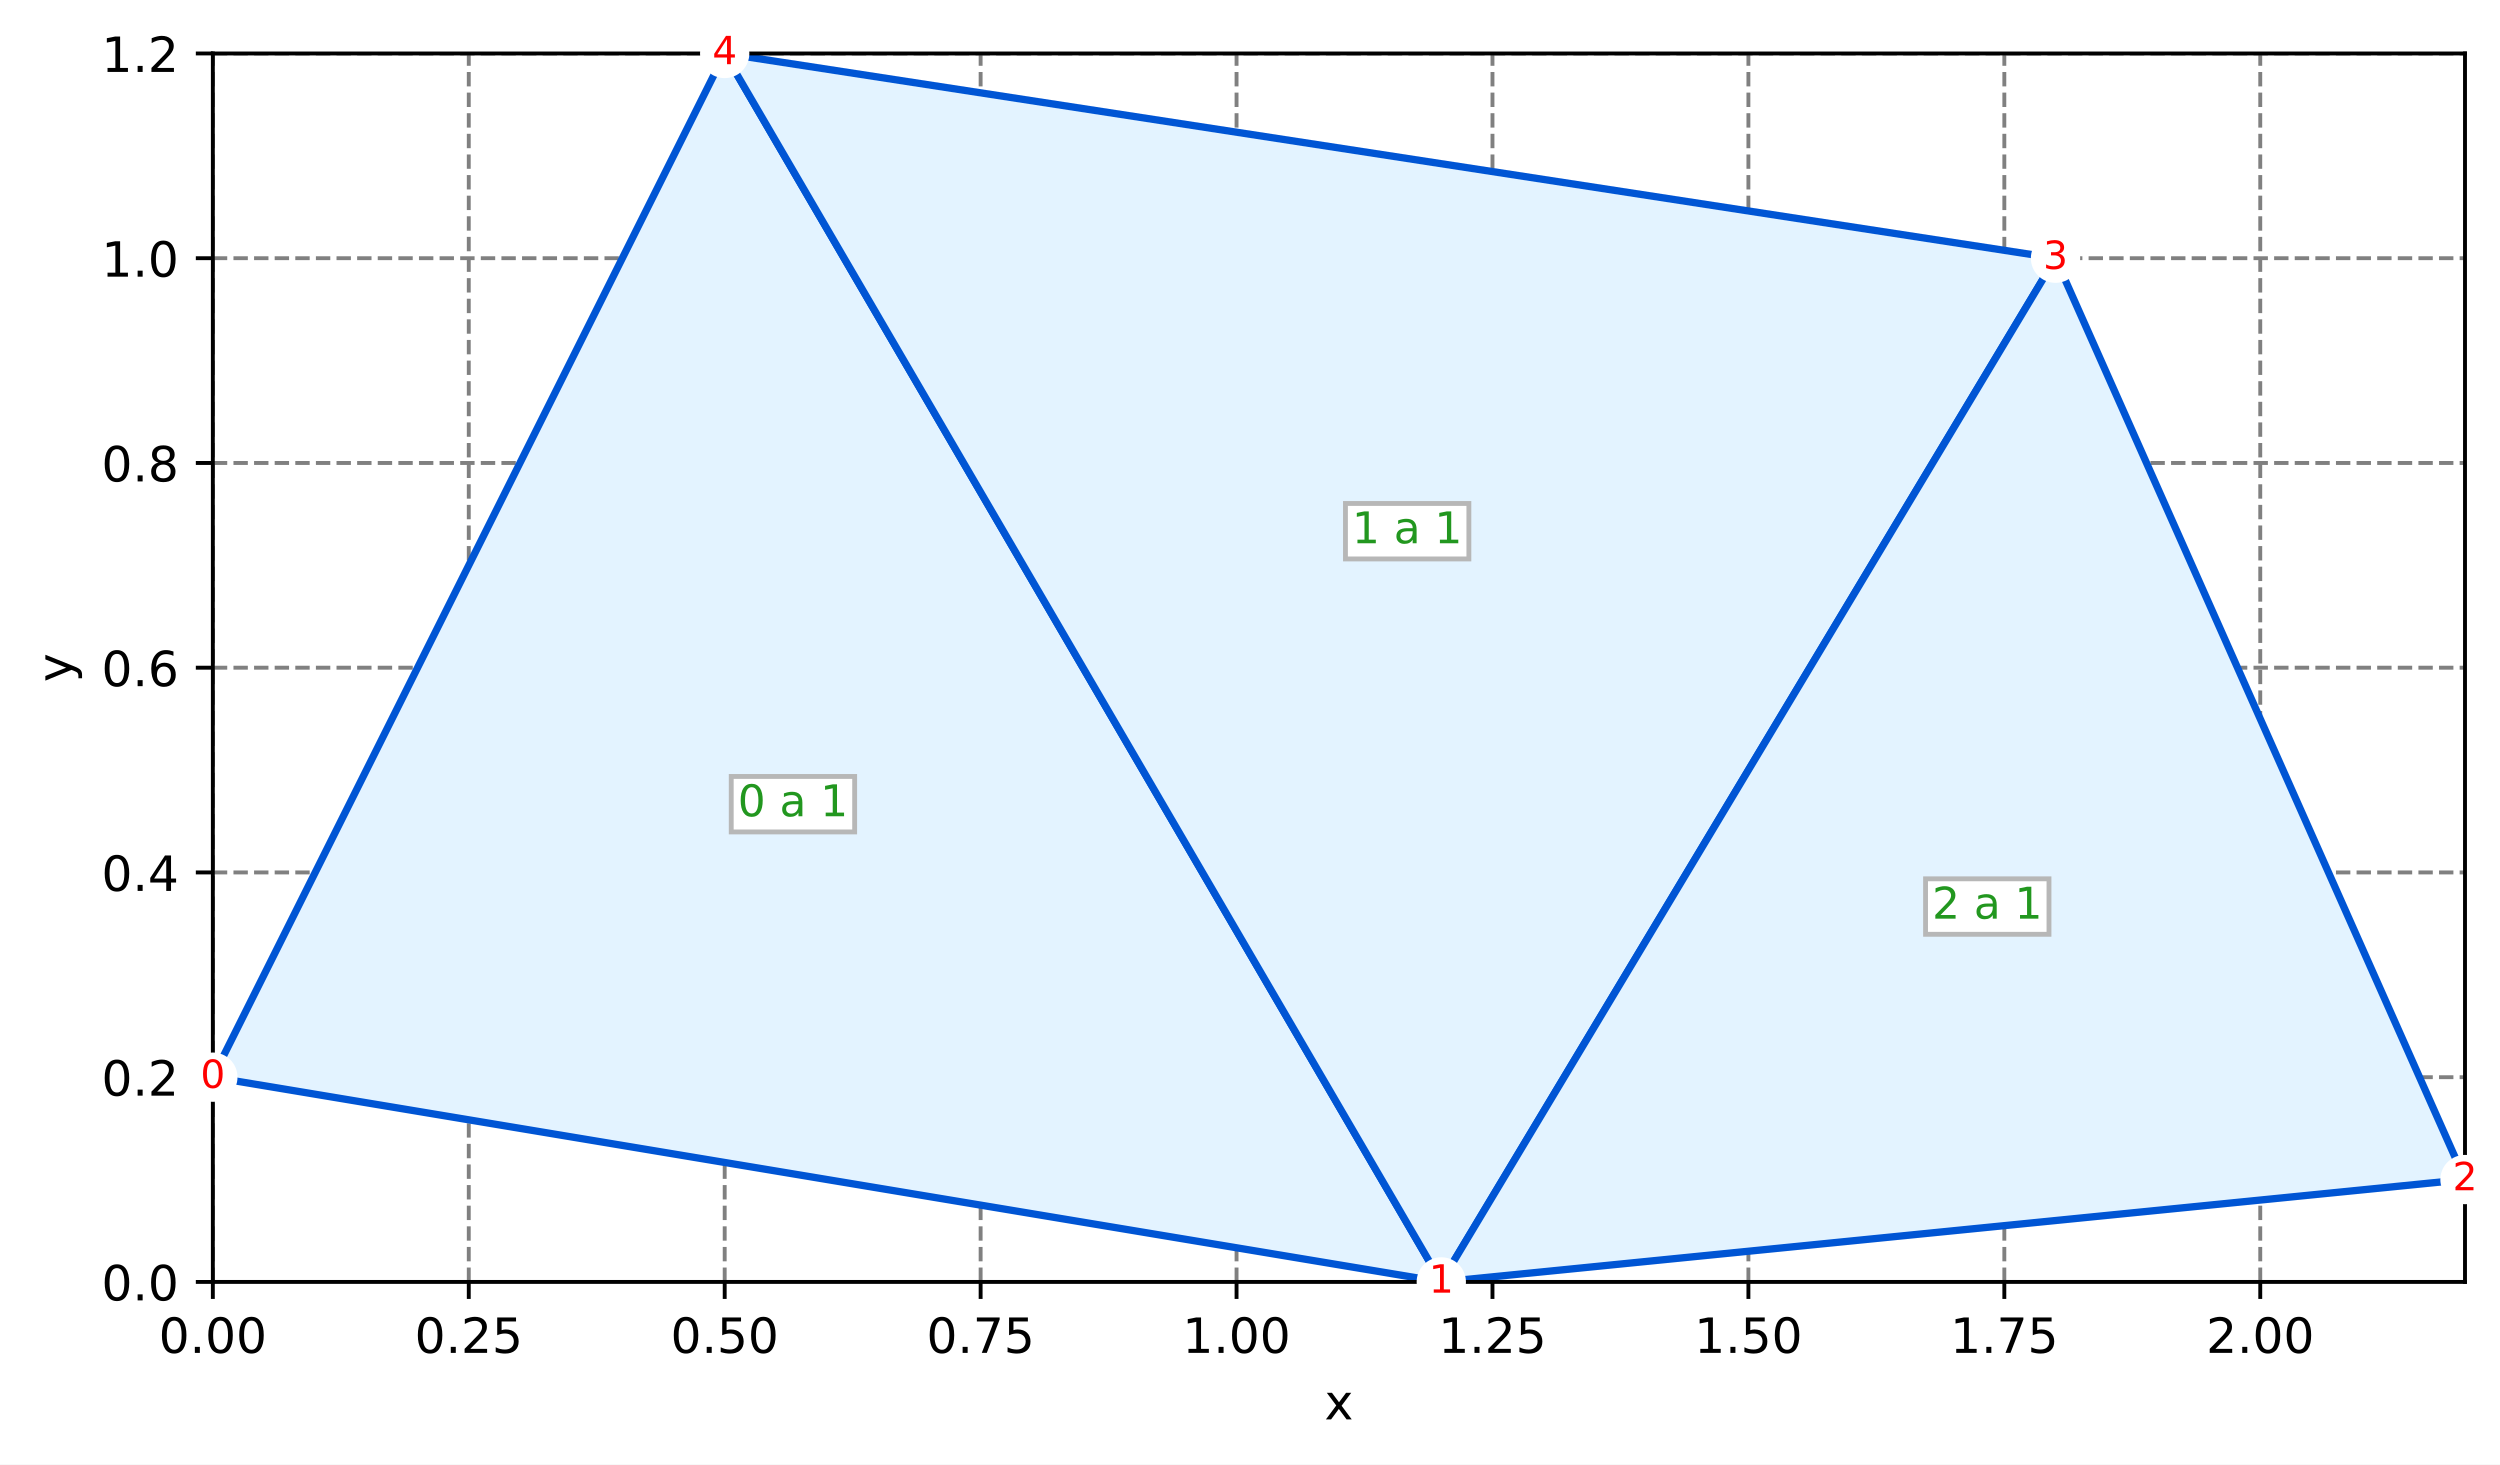
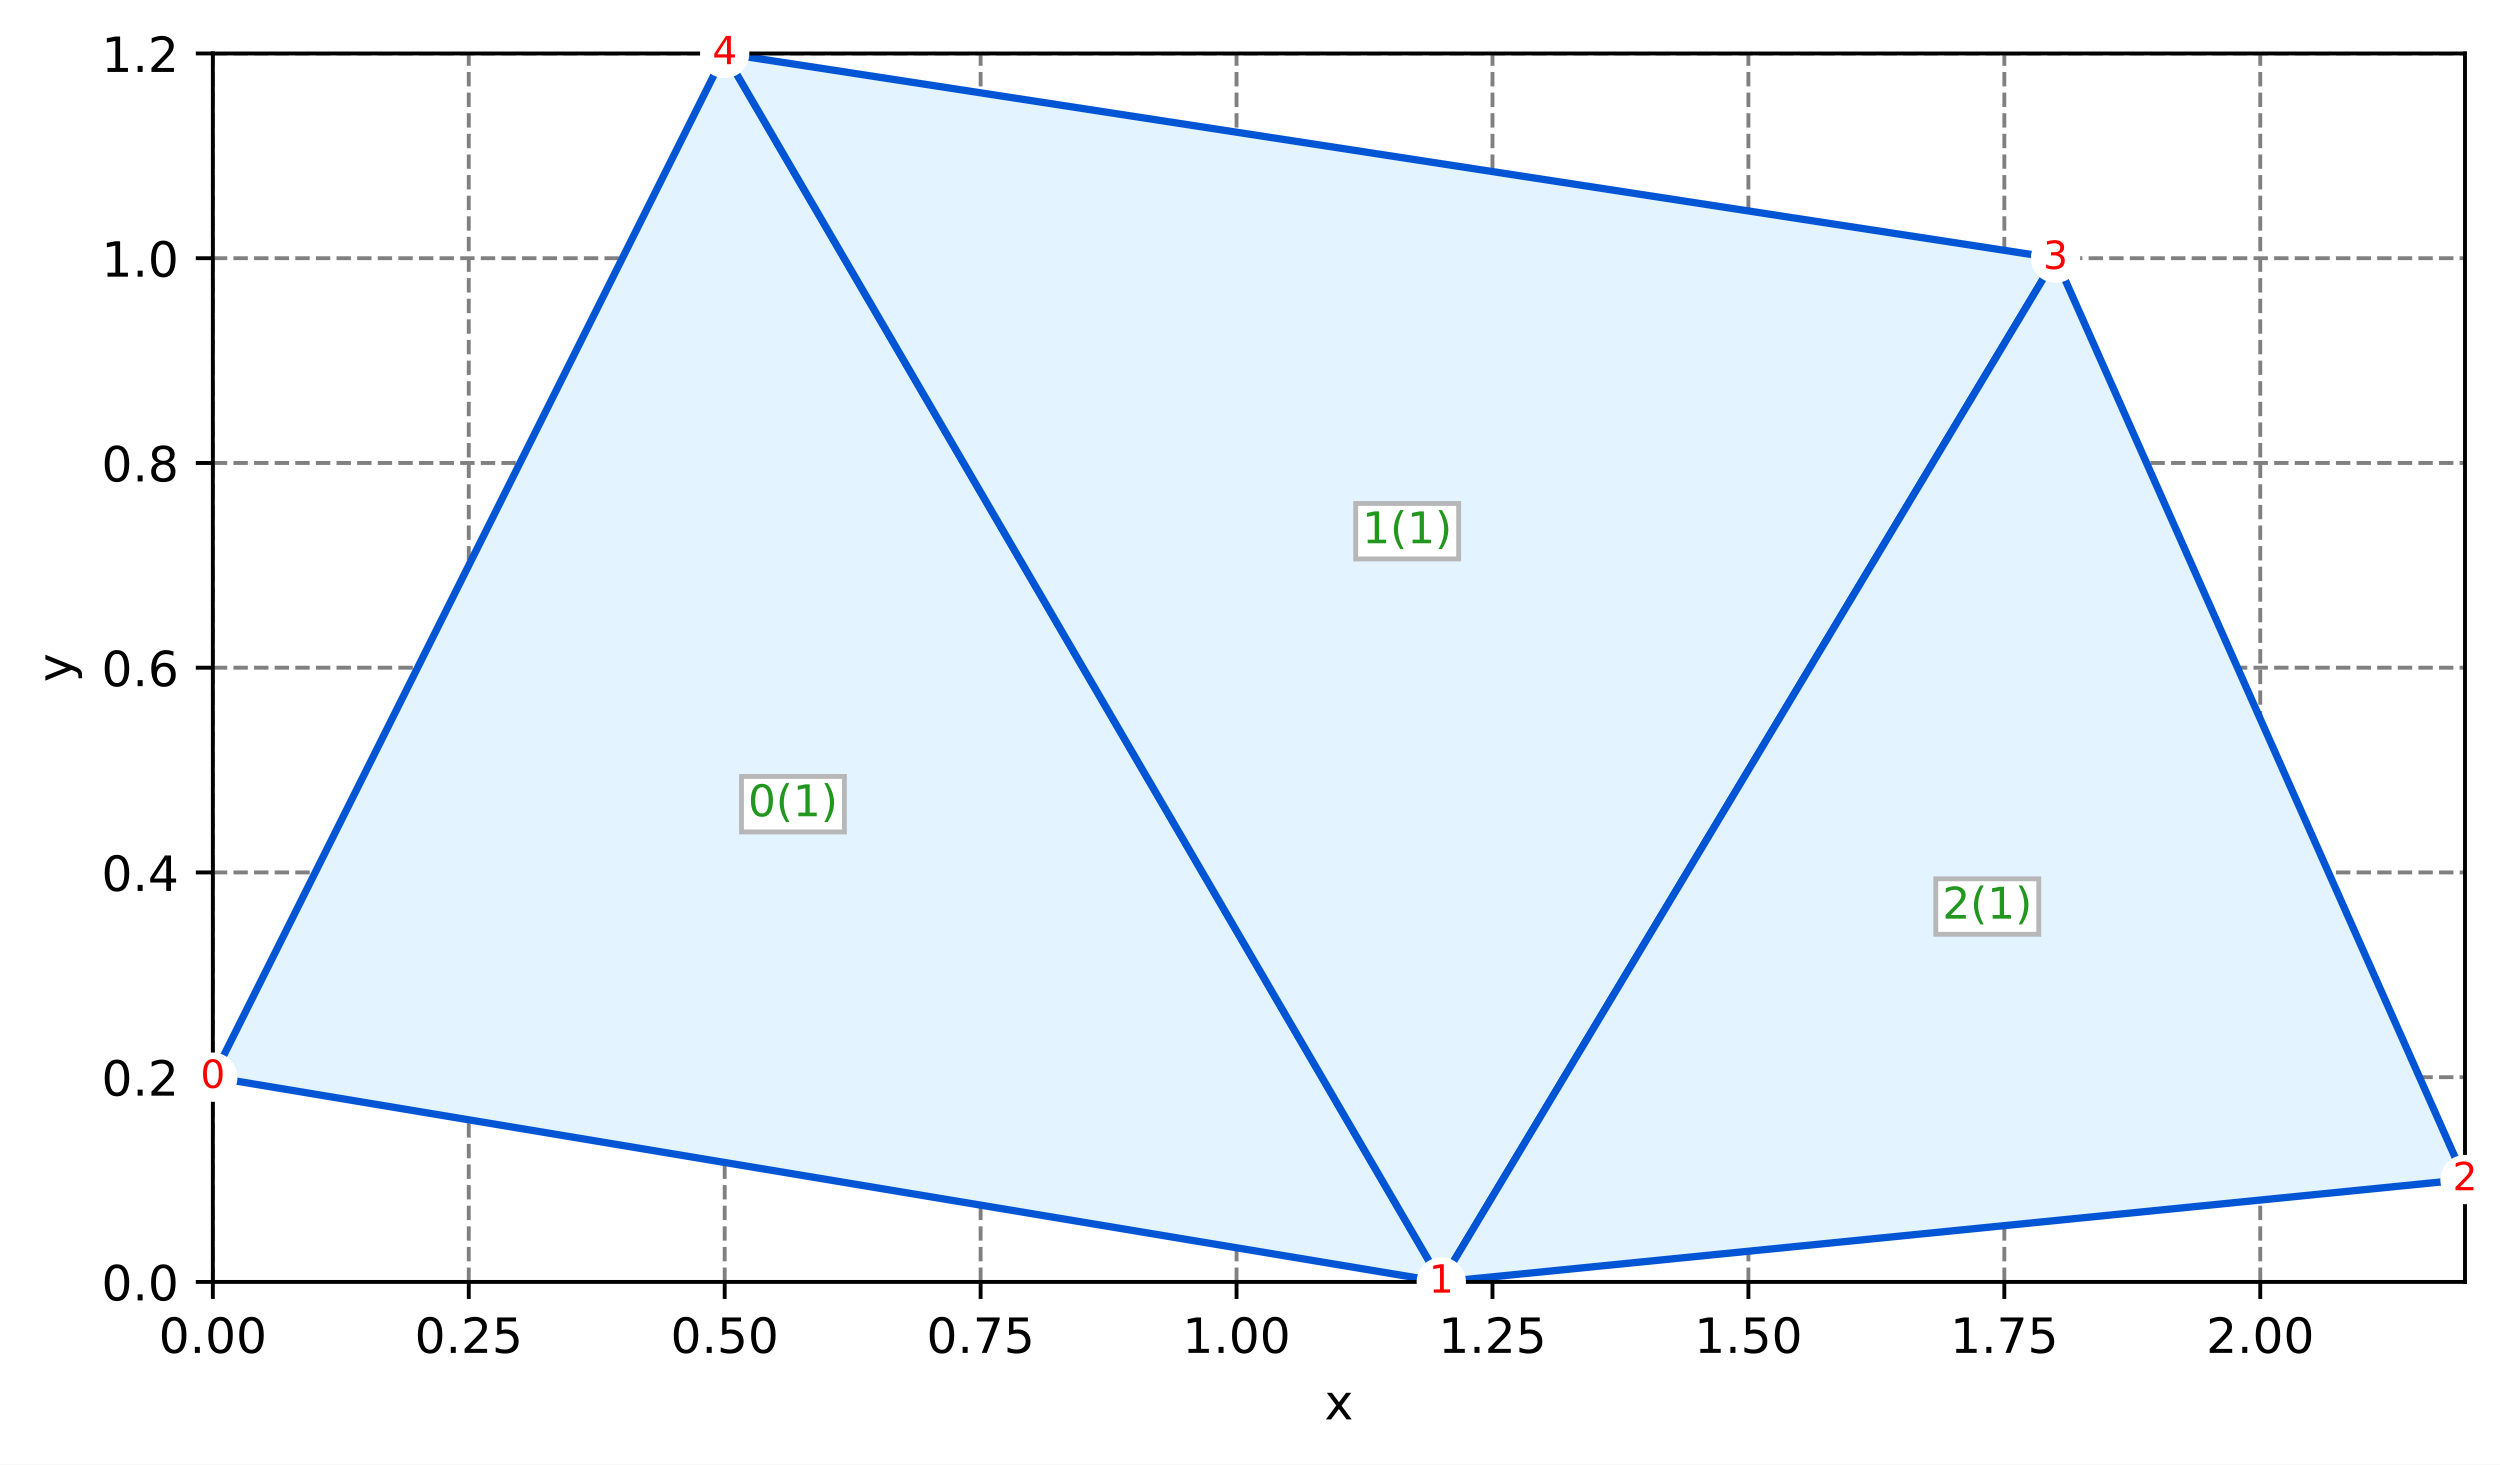
<svg xmlns="http://www.w3.org/2000/svg" xmlns:xlink="http://www.w3.org/1999/xlink" width="514.244pt" height="301.244pt" viewBox="0 0 514.244 301.244" version="1.1">
  <defs>
    <style type="text/css">*{stroke-linejoin: round; stroke-linecap: butt}</style>
  </defs>
  <g id="figure_1">
    <g id="patch_1">
      <path d="M 0 301.244  L 514.244 301.244  L 514.244 0  L 0 0  z " style="fill: #ffffff" />
    </g>
    <g id="axes_1">
      <g id="patch_2">
        <path d="M 43.781 263.688  L 507.044 263.688  L 507.044 10.999  L 43.781 10.999  z " style="fill: #ffffff" />
      </g>
      <g id="matplotlib.axis_1">
        <g id="xtick_1">
          <g id="line2d_1">
-             <path d="M 43.781 263.688  L 43.781 10.999  " clip-path="url(#p6227092e1d)" style="fill: none; stroke-dasharray: 2.96,1.28; stroke-dashoffset: 0; stroke: #808080; stroke-width: 0.8" />
+             <path d="M 43.781 263.688  L 43.781 10.999  " clip-path="url(#p2e146fd897)" style="fill: none; stroke-dasharray: 2.96,1.28; stroke-dashoffset: 0; stroke: #808080; stroke-width: 0.8" />
          </g>
          <g id="line2d_2">
            <defs>
-               <path id="mc4a85861e1" d="M 0 0  L 0 3.5  " style="stroke: #000000; stroke-width: 0.8" />
+               <path id="m98d2931db9" d="M 0 0  L 0 3.5  " style="stroke: #000000; stroke-width: 0.8" />
            </defs>
            <g>
-               <use xlink:href="#mc4a85861e1" x="43.781" y="263.688" style="stroke: #000000; stroke-width: 0.8" />
+               <use xlink:href="#m98d2931db9" x="43.781" y="263.688" style="stroke: #000000; stroke-width: 0.8" />
            </g>
          </g>
          <g id="text_1">
            <g transform="translate(32.64844 278.2864)scale(0.1 -0.1)">
              <defs>
                <path id="DejaVuSans-30" d="M 2034 4250  Q 1547 4250 1301 3770  Q 1056 3291 1056 2328  Q 1056 1369 1301 889  Q 1547 409 2034 409  Q 2525 409 2770 889  Q 3016 1369 3016 2328  Q 3016 3291 2770 3770  Q 2525 4250 2034 4250  z M 2034 4750  Q 2819 4750 3233 4129  Q 3647 3509 3647 2328  Q 3647 1150 3233 529  Q 2819 -91 2034 -91  Q 1250 -91 836 529  Q 422 1150 422 2328  Q 422 3509 836 4129  Q 1250 4750 2034 4750  z " transform="scale(0.015625)" />
                <path id="DejaVuSans-2e" d="M 684 794  L 1344 794  L 1344 0  L 684 0  L 684 794  z " transform="scale(0.015625)" />
              </defs>
              <use xlink:href="#DejaVuSans-30" />
              <use xlink:href="#DejaVuSans-2e" x="63.623" />
              <use xlink:href="#DejaVuSans-30" x="95.41" />
              <use xlink:href="#DejaVuSans-30" x="159.033" />
            </g>
          </g>
        </g>
        <g id="xtick_2">
          <g id="line2d_3">
-             <path d="M 96.425 263.688  L 96.425 10.999  " clip-path="url(#p6227092e1d)" style="fill: none; stroke-dasharray: 2.96,1.28; stroke-dashoffset: 0; stroke: #808080; stroke-width: 0.8" />
+             <path d="M 96.425 263.688  L 96.425 10.999  " clip-path="url(#p2e146fd897)" style="fill: none; stroke-dasharray: 2.96,1.28; stroke-dashoffset: 0; stroke: #808080; stroke-width: 0.8" />
          </g>
          <g id="line2d_4">
            <g>
-               <use xlink:href="#mc4a85861e1" x="96.425" y="263.688" style="stroke: #000000; stroke-width: 0.8" />
+               <use xlink:href="#m98d2931db9" x="96.425" y="263.688" style="stroke: #000000; stroke-width: 0.8" />
            </g>
          </g>
          <g id="text_2">
            <g transform="translate(85.29193 278.2864)scale(0.1 -0.1)">
              <defs>
                <path id="DejaVuSans-32" d="M 1228 531  L 3431 531  L 3431 0  L 469 0  L 469 531  Q 828 903 1448 1529  Q 2069 2156 2228 2338  Q 2531 2678 2651 2914  Q 2772 3150 2772 3378  Q 2772 3750 2511 3984  Q 2250 4219 1831 4219  Q 1534 4219 1204 4116  Q 875 4013 500 3803  L 500 4441  Q 881 4594 1212 4672  Q 1544 4750 1819 4750  Q 2544 4750 2975 4387  Q 3406 4025 3406 3419  Q 3406 3131 3298 2873  Q 3191 2616 2906 2266  Q 2828 2175 2409 1742  Q 1991 1309 1228 531  z " transform="scale(0.015625)" />
                <path id="DejaVuSans-35" d="M 691 4666  L 3169 4666  L 3169 4134  L 1269 4134  L 1269 2991  Q 1406 3038 1543 3061  Q 1681 3084 1819 3084  Q 2600 3084 3056 2656  Q 3513 2228 3513 1497  Q 3513 744 3044 326  Q 2575 -91 1722 -91  Q 1428 -91 1123 -41  Q 819 9 494 109  L 494 744  Q 775 591 1075 516  Q 1375 441 1709 441  Q 2250 441 2565 725  Q 2881 1009 2881 1497  Q 2881 1984 2565 2268  Q 2250 2553 1709 2553  Q 1456 2553 1204 2497  Q 953 2441 691 2322  L 691 4666  z " transform="scale(0.015625)" />
              </defs>
              <use xlink:href="#DejaVuSans-30" />
              <use xlink:href="#DejaVuSans-2e" x="63.623" />
              <use xlink:href="#DejaVuSans-32" x="95.41" />
              <use xlink:href="#DejaVuSans-35" x="159.033" />
            </g>
          </g>
        </g>
        <g id="xtick_3">
          <g id="line2d_5">
-             <path d="M 149.068 263.688  L 149.068 10.999  " clip-path="url(#p6227092e1d)" style="fill: none; stroke-dasharray: 2.96,1.28; stroke-dashoffset: 0; stroke: #808080; stroke-width: 0.8" />
+             <path d="M 149.068 263.688  L 149.068 10.999  " clip-path="url(#p2e146fd897)" style="fill: none; stroke-dasharray: 2.96,1.28; stroke-dashoffset: 0; stroke: #808080; stroke-width: 0.8" />
          </g>
          <g id="line2d_6">
            <g>
-               <use xlink:href="#mc4a85861e1" x="149.068" y="263.688" style="stroke: #000000; stroke-width: 0.8" />
+               <use xlink:href="#m98d2931db9" x="149.068" y="263.688" style="stroke: #000000; stroke-width: 0.8" />
            </g>
          </g>
          <g id="text_3">
            <g transform="translate(137.9354 278.2864)scale(0.1 -0.1)">
              <use xlink:href="#DejaVuSans-30" />
              <use xlink:href="#DejaVuSans-2e" x="63.623" />
              <use xlink:href="#DejaVuSans-35" x="95.41" />
              <use xlink:href="#DejaVuSans-30" x="159.033" />
            </g>
          </g>
        </g>
        <g id="xtick_4">
          <g id="line2d_7">
-             <path d="M 201.712 263.688  L 201.712 10.999  " clip-path="url(#p6227092e1d)" style="fill: none; stroke-dasharray: 2.96,1.28; stroke-dashoffset: 0; stroke: #808080; stroke-width: 0.8" />
+             <path d="M 201.712 263.688  L 201.712 10.999  " clip-path="url(#p2e146fd897)" style="fill: none; stroke-dasharray: 2.96,1.28; stroke-dashoffset: 0; stroke: #808080; stroke-width: 0.8" />
          </g>
          <g id="line2d_8">
            <g>
-               <use xlink:href="#mc4a85861e1" x="201.712" y="263.688" style="stroke: #000000; stroke-width: 0.8" />
+               <use xlink:href="#m98d2931db9" x="201.712" y="263.688" style="stroke: #000000; stroke-width: 0.8" />
            </g>
          </g>
          <g id="text_4">
            <g transform="translate(190.5789 278.2864)scale(0.1 -0.1)">
              <defs>
                <path id="DejaVuSans-37" d="M 525 4666  L 3525 4666  L 3525 4397  L 1831 0  L 1172 0  L 2766 4134  L 525 4134  L 525 4666  z " transform="scale(0.015625)" />
              </defs>
              <use xlink:href="#DejaVuSans-30" />
              <use xlink:href="#DejaVuSans-2e" x="63.623" />
              <use xlink:href="#DejaVuSans-37" x="95.41" />
              <use xlink:href="#DejaVuSans-35" x="159.033" />
            </g>
          </g>
        </g>
        <g id="xtick_5">
          <g id="line2d_9">
-             <path d="M 254.355 263.688  L 254.355 10.999  " clip-path="url(#p6227092e1d)" style="fill: none; stroke-dasharray: 2.96,1.28; stroke-dashoffset: 0; stroke: #808080; stroke-width: 0.8" />
+             <path d="M 254.355 263.688  L 254.355 10.999  " clip-path="url(#p2e146fd897)" style="fill: none; stroke-dasharray: 2.96,1.28; stroke-dashoffset: 0; stroke: #808080; stroke-width: 0.8" />
          </g>
          <g id="line2d_10">
            <g>
-               <use xlink:href="#mc4a85861e1" x="254.355" y="263.688" style="stroke: #000000; stroke-width: 0.8" />
+               <use xlink:href="#m98d2931db9" x="254.355" y="263.688" style="stroke: #000000; stroke-width: 0.8" />
            </g>
          </g>
          <g id="text_5">
            <g transform="translate(243.2224 278.2864)scale(0.1 -0.1)">
              <defs>
                <path id="DejaVuSans-31" d="M 794 531  L 1825 531  L 1825 4091  L 703 3866  L 703 4441  L 1819 4666  L 2450 4666  L 2450 531  L 3481 531  L 3481 0  L 794 0  L 794 531  z " transform="scale(0.015625)" />
              </defs>
              <use xlink:href="#DejaVuSans-31" />
              <use xlink:href="#DejaVuSans-2e" x="63.623" />
              <use xlink:href="#DejaVuSans-30" x="95.41" />
              <use xlink:href="#DejaVuSans-30" x="159.033" />
            </g>
          </g>
        </g>
        <g id="xtick_6">
          <g id="line2d_11">
-             <path d="M 306.999 263.688  L 306.999 10.999  " clip-path="url(#p6227092e1d)" style="fill: none; stroke-dasharray: 2.96,1.28; stroke-dashoffset: 0; stroke: #808080; stroke-width: 0.8" />
+             <path d="M 306.999 263.688  L 306.999 10.999  " clip-path="url(#p2e146fd897)" style="fill: none; stroke-dasharray: 2.96,1.28; stroke-dashoffset: 0; stroke: #808080; stroke-width: 0.8" />
          </g>
          <g id="line2d_12">
            <g>
-               <use xlink:href="#mc4a85861e1" x="306.999" y="263.688" style="stroke: #000000; stroke-width: 0.8" />
+               <use xlink:href="#m98d2931db9" x="306.999" y="263.688" style="stroke: #000000; stroke-width: 0.8" />
            </g>
          </g>
          <g id="text_6">
            <g transform="translate(295.8659 278.2864)scale(0.1 -0.1)">
              <use xlink:href="#DejaVuSans-31" />
              <use xlink:href="#DejaVuSans-2e" x="63.623" />
              <use xlink:href="#DejaVuSans-32" x="95.41" />
              <use xlink:href="#DejaVuSans-35" x="159.033" />
            </g>
          </g>
        </g>
        <g id="xtick_7">
          <g id="line2d_13">
-             <path d="M 359.642 263.688  L 359.642 10.999  " clip-path="url(#p6227092e1d)" style="fill: none; stroke-dasharray: 2.96,1.28; stroke-dashoffset: 0; stroke: #808080; stroke-width: 0.8" />
+             <path d="M 359.642 263.688  L 359.642 10.999  " clip-path="url(#p2e146fd897)" style="fill: none; stroke-dasharray: 2.96,1.28; stroke-dashoffset: 0; stroke: #808080; stroke-width: 0.8" />
          </g>
          <g id="line2d_14">
            <g>
-               <use xlink:href="#mc4a85861e1" x="359.642" y="263.688" style="stroke: #000000; stroke-width: 0.8" />
+               <use xlink:href="#m98d2931db9" x="359.642" y="263.688" style="stroke: #000000; stroke-width: 0.8" />
            </g>
          </g>
          <g id="text_7">
            <g transform="translate(348.5094 278.2864)scale(0.1 -0.1)">
              <use xlink:href="#DejaVuSans-31" />
              <use xlink:href="#DejaVuSans-2e" x="63.623" />
              <use xlink:href="#DejaVuSans-35" x="95.41" />
              <use xlink:href="#DejaVuSans-30" x="159.033" />
            </g>
          </g>
        </g>
        <g id="xtick_8">
          <g id="line2d_15">
-             <path d="M 412.286 263.688  L 412.286 10.999  " clip-path="url(#p6227092e1d)" style="fill: none; stroke-dasharray: 2.96,1.28; stroke-dashoffset: 0; stroke: #808080; stroke-width: 0.8" />
+             <path d="M 412.286 263.688  L 412.286 10.999  " clip-path="url(#p2e146fd897)" style="fill: none; stroke-dasharray: 2.96,1.28; stroke-dashoffset: 0; stroke: #808080; stroke-width: 0.8" />
          </g>
          <g id="line2d_16">
            <g>
-               <use xlink:href="#mc4a85861e1" x="412.286" y="263.688" style="stroke: #000000; stroke-width: 0.8" />
+               <use xlink:href="#m98d2931db9" x="412.286" y="263.688" style="stroke: #000000; stroke-width: 0.8" />
            </g>
          </g>
          <g id="text_8">
            <g transform="translate(401.1529 278.2864)scale(0.1 -0.1)">
              <use xlink:href="#DejaVuSans-31" />
              <use xlink:href="#DejaVuSans-2e" x="63.623" />
              <use xlink:href="#DejaVuSans-37" x="95.41" />
              <use xlink:href="#DejaVuSans-35" x="159.033" />
            </g>
          </g>
        </g>
        <g id="xtick_9">
          <g id="line2d_17">
-             <path d="M 464.929 263.688  L 464.929 10.999  " clip-path="url(#p6227092e1d)" style="fill: none; stroke-dasharray: 2.96,1.28; stroke-dashoffset: 0; stroke: #808080; stroke-width: 0.8" />
+             <path d="M 464.929 263.688  L 464.929 10.999  " clip-path="url(#p2e146fd897)" style="fill: none; stroke-dasharray: 2.96,1.28; stroke-dashoffset: 0; stroke: #808080; stroke-width: 0.8" />
          </g>
          <g id="line2d_18">
            <g>
-               <use xlink:href="#mc4a85861e1" x="464.929" y="263.688" style="stroke: #000000; stroke-width: 0.8" />
+               <use xlink:href="#m98d2931db9" x="464.929" y="263.688" style="stroke: #000000; stroke-width: 0.8" />
            </g>
          </g>
          <g id="text_9">
            <g transform="translate(453.7964 278.2864)scale(0.1 -0.1)">
              <use xlink:href="#DejaVuSans-32" />
              <use xlink:href="#DejaVuSans-2e" x="63.623" />
              <use xlink:href="#DejaVuSans-30" x="95.41" />
              <use xlink:href="#DejaVuSans-30" x="159.033" />
            </g>
          </g>
        </g>
        <g id="text_10">
          <g transform="translate(272.4533 291.9646)scale(0.1 -0.1)">
            <defs>
              <path id="DejaVuSans-78" d="M 3513 3500  L 2247 1797  L 3578 0  L 2900 0  L 1881 1375  L 863 0  L 184 0  L 1544 1831  L 300 3500  L 978 3500  L 1906 2253  L 2834 3500  L 3513 3500  z " transform="scale(0.015625)" />
            </defs>
            <use xlink:href="#DejaVuSans-78" />
          </g>
        </g>
      </g>
      <g id="matplotlib.axis_2">
        <g id="ytick_1">
          <g id="line2d_19">
-             <path d="M 43.781 263.688  L 507.044 263.688  " clip-path="url(#p6227092e1d)" style="fill: none; stroke-dasharray: 2.96,1.28; stroke-dashoffset: 0; stroke: #808080; stroke-width: 0.8" />
+             <path d="M 43.781 263.688  L 507.044 263.688  " clip-path="url(#p2e146fd897)" style="fill: none; stroke-dasharray: 2.96,1.28; stroke-dashoffset: 0; stroke: #808080; stroke-width: 0.8" />
          </g>
          <g id="line2d_20">
            <defs>
-               <path id="mb7dc2a8723" d="M 0 0  L -3.5 0  " style="stroke: #000000; stroke-width: 0.8" />
+               <path id="m56b10fb89b" d="M 0 0  L -3.5 0  " style="stroke: #000000; stroke-width: 0.8" />
            </defs>
            <g>
-               <use xlink:href="#mb7dc2a8723" x="43.781" y="263.688" style="stroke: #000000; stroke-width: 0.8" />
+               <use xlink:href="#m56b10fb89b" x="43.781" y="263.688" style="stroke: #000000; stroke-width: 0.8" />
            </g>
          </g>
          <g id="text_11">
            <g transform="translate(20.87813 267.4872)scale(0.1 -0.1)">
              <use xlink:href="#DejaVuSans-30" />
              <use xlink:href="#DejaVuSans-2e" x="63.623" />
              <use xlink:href="#DejaVuSans-30" x="95.41" />
            </g>
          </g>
        </g>
        <g id="ytick_2">
          <g id="line2d_21">
-             <path d="M 43.781 221.573  L 507.044 221.573  " clip-path="url(#p6227092e1d)" style="fill: none; stroke-dasharray: 2.96,1.28; stroke-dashoffset: 0; stroke: #808080; stroke-width: 0.8" />
+             <path d="M 43.781 221.573  L 507.044 221.573  " clip-path="url(#p2e146fd897)" style="fill: none; stroke-dasharray: 2.96,1.28; stroke-dashoffset: 0; stroke: #808080; stroke-width: 0.8" />
          </g>
          <g id="line2d_22">
            <g>
-               <use xlink:href="#mb7dc2a8723" x="43.781" y="221.573" style="stroke: #000000; stroke-width: 0.8" />
+               <use xlink:href="#m56b10fb89b" x="43.781" y="221.573" style="stroke: #000000; stroke-width: 0.8" />
            </g>
          </g>
          <g id="text_12">
            <g transform="translate(20.87813 225.3724)scale(0.1 -0.1)">
              <use xlink:href="#DejaVuSans-30" />
              <use xlink:href="#DejaVuSans-2e" x="63.623" />
              <use xlink:href="#DejaVuSans-32" x="95.41" />
            </g>
          </g>
        </g>
        <g id="ytick_3">
          <g id="line2d_23">
-             <path d="M 43.781 179.458  L 507.044 179.458  " clip-path="url(#p6227092e1d)" style="fill: none; stroke-dasharray: 2.96,1.28; stroke-dashoffset: 0; stroke: #808080; stroke-width: 0.8" />
+             <path d="M 43.781 179.458  L 507.044 179.458  " clip-path="url(#p2e146fd897)" style="fill: none; stroke-dasharray: 2.96,1.28; stroke-dashoffset: 0; stroke: #808080; stroke-width: 0.8" />
          </g>
          <g id="line2d_24">
            <g>
-               <use xlink:href="#mb7dc2a8723" x="43.781" y="179.458" style="stroke: #000000; stroke-width: 0.8" />
+               <use xlink:href="#m56b10fb89b" x="43.781" y="179.458" style="stroke: #000000; stroke-width: 0.8" />
            </g>
          </g>
          <g id="text_13">
            <g transform="translate(20.87813 183.2576)scale(0.1 -0.1)">
              <defs>
                <path id="DejaVuSans-34" d="M 2419 4116  L 825 1625  L 2419 1625  L 2419 4116  z M 2253 4666  L 3047 4666  L 3047 1625  L 3713 1625  L 3713 1100  L 3047 1100  L 3047 0  L 2419 0  L 2419 1100  L 313 1100  L 313 1709  L 2253 4666  z " transform="scale(0.015625)" />
              </defs>
              <use xlink:href="#DejaVuSans-30" />
              <use xlink:href="#DejaVuSans-2e" x="63.623" />
              <use xlink:href="#DejaVuSans-34" x="95.41" />
            </g>
          </g>
        </g>
        <g id="ytick_4">
          <g id="line2d_25">
-             <path d="M 43.781 137.344  L 507.044 137.344  " clip-path="url(#p6227092e1d)" style="fill: none; stroke-dasharray: 2.96,1.28; stroke-dashoffset: 0; stroke: #808080; stroke-width: 0.8" />
+             <path d="M 43.781 137.344  L 507.044 137.344  " clip-path="url(#p2e146fd897)" style="fill: none; stroke-dasharray: 2.96,1.28; stroke-dashoffset: 0; stroke: #808080; stroke-width: 0.8" />
          </g>
          <g id="line2d_26">
            <g>
-               <use xlink:href="#mb7dc2a8723" x="43.781" y="137.344" style="stroke: #000000; stroke-width: 0.8" />
+               <use xlink:href="#m56b10fb89b" x="43.781" y="137.344" style="stroke: #000000; stroke-width: 0.8" />
            </g>
          </g>
          <g id="text_14">
            <g transform="translate(20.87813 141.1428)scale(0.1 -0.1)">
              <defs>
                <path id="DejaVuSans-36" d="M 2113 2584  Q 1688 2584 1439 2293  Q 1191 2003 1191 1497  Q 1191 994 1439 701  Q 1688 409 2113 409  Q 2538 409 2786 701  Q 3034 994 3034 1497  Q 3034 2003 2786 2293  Q 2538 2584 2113 2584  z M 3366 4563  L 3366 3988  Q 3128 4100 2886 4159  Q 2644 4219 2406 4219  Q 1781 4219 1451 3797  Q 1122 3375 1075 2522  Q 1259 2794 1537 2939  Q 1816 3084 2150 3084  Q 2853 3084 3261 2657  Q 3669 2231 3669 1497  Q 3669 778 3244 343  Q 2819 -91 2113 -91  Q 1303 -91 875 529  Q 447 1150 447 2328  Q 447 3434 972 4092  Q 1497 4750 2381 4750  Q 2619 4750 2861 4703  Q 3103 4656 3366 4563  z " transform="scale(0.015625)" />
              </defs>
              <use xlink:href="#DejaVuSans-30" />
              <use xlink:href="#DejaVuSans-2e" x="63.623" />
              <use xlink:href="#DejaVuSans-36" x="95.41" />
            </g>
          </g>
        </g>
        <g id="ytick_5">
          <g id="line2d_27">
-             <path d="M 43.781 95.229  L 507.044 95.229  " clip-path="url(#p6227092e1d)" style="fill: none; stroke-dasharray: 2.96,1.28; stroke-dashoffset: 0; stroke: #808080; stroke-width: 0.8" />
+             <path d="M 43.781 95.229  L 507.044 95.229  " clip-path="url(#p2e146fd897)" style="fill: none; stroke-dasharray: 2.96,1.28; stroke-dashoffset: 0; stroke: #808080; stroke-width: 0.8" />
          </g>
          <g id="line2d_28">
            <g>
-               <use xlink:href="#mb7dc2a8723" x="43.781" y="95.229" style="stroke: #000000; stroke-width: 0.8" />
+               <use xlink:href="#m56b10fb89b" x="43.781" y="95.229" style="stroke: #000000; stroke-width: 0.8" />
            </g>
          </g>
          <g id="text_15">
            <g transform="translate(20.87813 99.02803)scale(0.1 -0.1)">
              <defs>
                <path id="DejaVuSans-38" d="M 2034 2216  Q 1584 2216 1326 1975  Q 1069 1734 1069 1313  Q 1069 891 1326 650  Q 1584 409 2034 409  Q 2484 409 2743 651  Q 3003 894 3003 1313  Q 3003 1734 2745 1975  Q 2488 2216 2034 2216  z M 1403 2484  Q 997 2584 770 2862  Q 544 3141 544 3541  Q 544 4100 942 4425  Q 1341 4750 2034 4750  Q 2731 4750 3128 4425  Q 3525 4100 3525 3541  Q 3525 3141 3298 2862  Q 3072 2584 2669 2484  Q 3125 2378 3379 2068  Q 3634 1759 3634 1313  Q 3634 634 3220 271  Q 2806 -91 2034 -91  Q 1263 -91 848 271  Q 434 634 434 1313  Q 434 1759 690 2068  Q 947 2378 1403 2484  z M 1172 3481  Q 1172 3119 1398 2916  Q 1625 2713 2034 2713  Q 2441 2713 2670 2916  Q 2900 3119 2900 3481  Q 2900 3844 2670 4047  Q 2441 4250 2034 4250  Q 1625 4250 1398 4047  Q 1172 3844 1172 3481  z " transform="scale(0.015625)" />
              </defs>
              <use xlink:href="#DejaVuSans-30" />
              <use xlink:href="#DejaVuSans-2e" x="63.623" />
              <use xlink:href="#DejaVuSans-38" x="95.41" />
            </g>
          </g>
        </g>
        <g id="ytick_6">
          <g id="line2d_29">
-             <path d="M 43.781 53.114  L 507.044 53.114  " clip-path="url(#p6227092e1d)" style="fill: none; stroke-dasharray: 2.96,1.28; stroke-dashoffset: 0; stroke: #808080; stroke-width: 0.8" />
+             <path d="M 43.781 53.114  L 507.044 53.114  " clip-path="url(#p2e146fd897)" style="fill: none; stroke-dasharray: 2.96,1.28; stroke-dashoffset: 0; stroke: #808080; stroke-width: 0.8" />
          </g>
          <g id="line2d_30">
            <g>
-               <use xlink:href="#mb7dc2a8723" x="43.781" y="53.114" style="stroke: #000000; stroke-width: 0.8" />
+               <use xlink:href="#m56b10fb89b" x="43.781" y="53.114" style="stroke: #000000; stroke-width: 0.8" />
            </g>
          </g>
          <g id="text_16">
            <g transform="translate(20.87813 56.91323)scale(0.1 -0.1)">
              <use xlink:href="#DejaVuSans-31" />
              <use xlink:href="#DejaVuSans-2e" x="63.623" />
              <use xlink:href="#DejaVuSans-30" x="95.41" />
            </g>
          </g>
        </g>
        <g id="ytick_7">
          <g id="line2d_31">
-             <path d="M 43.781 10.999  L 507.044 10.999  " clip-path="url(#p6227092e1d)" style="fill: none; stroke-dasharray: 2.96,1.28; stroke-dashoffset: 0; stroke: #808080; stroke-width: 0.8" />
+             <path d="M 43.781 10.999  L 507.044 10.999  " clip-path="url(#p2e146fd897)" style="fill: none; stroke-dasharray: 2.96,1.28; stroke-dashoffset: 0; stroke: #808080; stroke-width: 0.8" />
          </g>
          <g id="line2d_32">
            <g>
-               <use xlink:href="#mb7dc2a8723" x="43.781" y="10.999" style="stroke: #000000; stroke-width: 0.8" />
+               <use xlink:href="#m56b10fb89b" x="43.781" y="10.999" style="stroke: #000000; stroke-width: 0.8" />
            </g>
          </g>
          <g id="text_17">
            <g transform="translate(20.87813 14.79844)scale(0.1 -0.1)">
              <use xlink:href="#DejaVuSans-31" />
              <use xlink:href="#DejaVuSans-2e" x="63.623" />
              <use xlink:href="#DejaVuSans-32" x="95.41" />
            </g>
          </g>
        </g>
        <g id="text_18">
          <g transform="translate(14.79844 140.303)rotate(-90)scale(0.1 -0.1)">
            <defs>
              <path id="DejaVuSans-79" d="M 2059 -325  Q 1816 -950 1584 -1140  Q 1353 -1331 966 -1331  L 506 -1331  L 506 -850  L 844 -850  Q 1081 -850 1212 -737  Q 1344 -625 1503 -206  L 1606 56  L 191 3500  L 800 3500  L 1894 763  L 2988 3500  L 3597 3500  L 2059 -325  z " transform="scale(0.015625)" />
            </defs>
            <use xlink:href="#DejaVuSans-79" />
          </g>
        </g>
      </g>
      <g id="patch_3">
        <path d="M 43.781 221.573  L 296.47 263.688  L 149.068 10.999  L 43.781 221.573  " style="fill: #e3f3ff; stroke: #0055d4; stroke-width: 1.5; stroke-linejoin: miter" />
      </g>
      <g id="patch_4">
        <path d="M 296.47 263.688  L 422.814 53.114  L 149.068 10.999  L 296.47 263.688  " style="fill: #e3f3ff; stroke: #0055d4; stroke-width: 1.5; stroke-linejoin: miter" />
      </g>
      <g id="patch_5">
        <path d="M 296.47 263.688  L 507.044 242.631  L 422.814 53.114  L 296.47 263.688  " style="fill: #e3f3ff; stroke: #0055d4; stroke-width: 1.5; stroke-linejoin: miter" />
      </g>
      <g id="patch_6">
        <path d="M 43.781 263.688  L 43.781 10.999  " style="fill: none; stroke: #000000; stroke-width: 0.8; stroke-linejoin: miter; stroke-linecap: square" />
      </g>
      <g id="patch_7">
        <path d="M 507.044 263.688  L 507.044 10.999  " style="fill: none; stroke: #000000; stroke-width: 0.8; stroke-linejoin: miter; stroke-linecap: square" />
      </g>
      <g id="patch_8">
        <path d="M 43.781 263.688  L 507.044 263.688  " style="fill: none; stroke: #000000; stroke-width: 0.8; stroke-linejoin: miter; stroke-linecap: square" />
      </g>
      <g id="patch_9">
        <path d="M 43.781 10.999  L 507.044 10.999  " style="fill: none; stroke: #000000; stroke-width: 0.8; stroke-linejoin: miter; stroke-linecap: square" />
      </g>
      <g id="text_19">
        <g id="patch_10">
-           <path d="M 150.412 171.125  L 175.801 171.125  L 175.801 159.715  L 150.412 159.715  z " style="fill: #ffffff; stroke: #b7b7b7; stroke-linejoin: miter" />
-         </g>
-         <g style="fill: #22971f" transform="translate(151.7623 167.9036)scale(0.09 -0.09)">
+           <path d="M 152.519 171.125  L 173.694 171.125  L 173.694 159.715  L 152.519 159.715  z " style="fill: #ffffff; stroke: #b7b7b7; stroke-linejoin: miter" />
+         </g>
+         <g style="fill: #22971f" transform="translate(153.8689 167.9036)scale(0.09 -0.09)">
          <defs>
-             <path id="DejaVuSans-20" transform="scale(0.015625)" />
-             <path id="DejaVuSans-61" d="M 2194 1759  Q 1497 1759 1228 1600  Q 959 1441 959 1056  Q 959 750 1161 570  Q 1363 391 1709 391  Q 2188 391 2477 730  Q 2766 1069 2766 1631  L 2766 1759  L 2194 1759  z M 3341 1997  L 3341 0  L 2766 0  L 2766 531  Q 2569 213 2275 61  Q 1981 -91 1556 -91  Q 1019 -91 701 211  Q 384 513 384 1019  Q 384 1609 779 1909  Q 1175 2209 1959 2209  L 2766 2209  L 2766 2266  Q 2766 2663 2505 2880  Q 2244 3097 1772 3097  Q 1472 3097 1187 3025  Q 903 2953 641 2809  L 641 3341  Q 956 3463 1253 3523  Q 1550 3584 1831 3584  Q 2591 3584 2966 3190  Q 3341 2797 3341 1997  z " transform="scale(0.015625)" />
+             <path id="DejaVuSans-28" d="M 1984 4856  Q 1566 4138 1362 3434  Q 1159 2731 1159 2009  Q 1159 1288 1364 580  Q 1569 -128 1984 -844  L 1484 -844  Q 1016 -109 783 600  Q 550 1309 550 2009  Q 550 2706 781 3412  Q 1013 4119 1484 4856  L 1984 4856  z " transform="scale(0.015625)" />
+             <path id="DejaVuSans-29" d="M 513 4856  L 1013 4856  Q 1481 4119 1714 3412  Q 1947 2706 1947 2009  Q 1947 1309 1714 600  Q 1481 -109 1013 -844  L 513 -844  Q 928 -128 1133 580  Q 1338 1288 1338 2009  Q 1338 2731 1133 3434  Q 928 4138 513 4856  z " transform="scale(0.015625)" />
          </defs>
          <use xlink:href="#DejaVuSans-30" />
-           <use xlink:href="#DejaVuSans-20" x="63.623" />
-           <use xlink:href="#DejaVuSans-61" x="95.41" />
-           <use xlink:href="#DejaVuSans-20" x="156.689" />
-           <use xlink:href="#DejaVuSans-31" x="188.477" />
+           <use xlink:href="#DejaVuSans-28" x="63.623" />
+           <use xlink:href="#DejaVuSans-31" x="102.637" />
+           <use xlink:href="#DejaVuSans-29" x="166.26" />
        </g>
      </g>
      <g id="text_20">
        <g id="patch_11">
-           <path d="M 276.757 114.972  L 302.145 114.972  L 302.145 103.562  L 276.757 103.562  z " style="fill: #ffffff; stroke: #b7b7b7; stroke-linejoin: miter" />
-         </g>
-         <g style="fill: #22971f" transform="translate(278.1067 111.7505)scale(0.09 -0.09)">
+           <path d="M 278.863 114.972  L 300.039 114.972  L 300.039 103.562  L 278.863 103.562  z " style="fill: #ffffff; stroke: #b7b7b7; stroke-linejoin: miter" />
+         </g>
+         <g style="fill: #22971f" transform="translate(280.2132 111.7505)scale(0.09 -0.09)">
          <use xlink:href="#DejaVuSans-31" />
-           <use xlink:href="#DejaVuSans-20" x="63.623" />
-           <use xlink:href="#DejaVuSans-61" x="95.41" />
-           <use xlink:href="#DejaVuSans-20" x="156.689" />
-           <use xlink:href="#DejaVuSans-31" x="188.477" />
+           <use xlink:href="#DejaVuSans-28" x="63.623" />
+           <use xlink:href="#DejaVuSans-31" x="102.637" />
+           <use xlink:href="#DejaVuSans-29" x="166.26" />
        </g>
      </g>
      <g id="text_21">
        <g id="patch_12">
-           <path d="M 396.082 192.183  L 421.47 192.183  L 421.47 180.772  L 396.082 180.772  z " style="fill: #ffffff; stroke: #b7b7b7; stroke-linejoin: miter" />
-         </g>
-         <g style="fill: #22971f" transform="translate(397.4319 188.961)scale(0.09 -0.09)">
+           <path d="M 398.188 192.183  L 419.364 192.183  L 419.364 180.772  L 398.188 180.772  z " style="fill: #ffffff; stroke: #b7b7b7; stroke-linejoin: miter" />
+         </g>
+         <g style="fill: #22971f" transform="translate(399.5385 188.961)scale(0.09 -0.09)">
          <use xlink:href="#DejaVuSans-32" />
-           <use xlink:href="#DejaVuSans-20" x="63.623" />
-           <use xlink:href="#DejaVuSans-61" x="95.41" />
-           <use xlink:href="#DejaVuSans-20" x="156.689" />
-           <use xlink:href="#DejaVuSans-31" x="188.477" />
+           <use xlink:href="#DejaVuSans-28" x="63.623" />
+           <use xlink:href="#DejaVuSans-31" x="102.637" />
+           <use xlink:href="#DejaVuSans-29" x="166.26" />
        </g>
      </g>
      <g id="text_22">
        <g id="patch_13">
          <path d="M 43.781 226.644  C 45.126 226.644 46.416 226.11 47.367 225.159  C 48.318 224.208 48.852 222.918 48.852 221.573  C 48.852 220.228 48.318 218.938 47.367 217.987  C 46.416 217.036 45.126 216.502 43.781 216.502  C 42.436 216.502 41.146 217.036 40.195 217.987  C 39.244 218.938 38.71 220.228 38.71 221.573  C 38.71 222.918 39.244 224.208 40.195 225.159  C 41.146 226.11 42.436 226.644 43.781 226.644  z " style="fill: #ffffff" />
        </g>
        <g style="fill: #ff0000" transform="translate(41.23625 223.7807)scale(0.08 -0.08)">
          <use xlink:href="#DejaVuSans-30" />
        </g>
      </g>
      <g id="text_23">
        <g id="patch_14">
          <path d="M 296.47 268.759  C 297.815 268.759 299.105 268.225 300.056 267.274  C 301.007 266.323 301.541 265.033 301.541 263.688  C 301.541 262.343 301.007 261.053 300.056 260.102  C 299.105 259.151 297.815 258.617 296.47 258.617  C 295.125 258.617 293.835 259.151 292.884 260.102  C 291.933 261.053 291.399 262.343 291.399 263.688  C 291.399 265.033 291.933 266.323 292.884 267.274  C 293.835 268.225 295.125 268.759 296.47 268.759  z " style="fill: #ffffff" />
        </g>
        <g style="fill: #ff0000" transform="translate(293.925 265.8955)scale(0.08 -0.08)">
          <use xlink:href="#DejaVuSans-31" />
        </g>
      </g>
      <g id="text_24">
        <g id="patch_15">
          <path d="M 507.044 247.702  C 508.389 247.702 509.679 247.168 510.63 246.217  C 511.581 245.266 512.115 243.976 512.115 242.631  C 512.115 241.286 511.581 239.996 510.63 239.045  C 509.679 238.094 508.389 237.559 507.044 237.559  C 505.699 237.559 504.409 238.094 503.458 239.045  C 502.507 239.996 501.973 241.286 501.973 242.631  C 501.973 243.976 502.507 245.266 503.458 246.217  C 504.409 247.168 505.699 247.702 507.044 247.702  z " style="fill: #ffffff" />
        </g>
        <g style="fill: #ff0000" transform="translate(504.499 244.8381)scale(0.08 -0.08)">
          <use xlink:href="#DejaVuSans-32" />
        </g>
      </g>
      <g id="text_25">
        <g id="patch_16">
          <path d="M 422.814 58.185  C 424.159 58.185 425.449 57.651 426.4 56.7  C 427.351 55.749 427.886 54.459 427.886 53.114  C 427.886 51.769 427.351 50.479 426.4 49.528  C 425.449 48.577 424.159 48.043 422.814 48.043  C 421.47 48.043 420.18 48.577 419.229 49.528  C 418.278 50.479 417.743 51.769 417.743 53.114  C 417.743 54.459 418.278 55.749 419.229 56.7  C 420.18 57.651 421.47 58.185 422.814 58.185  z " style="fill: #ffffff" />
        </g>
        <g style="fill: #ff0000" transform="translate(420.2694 55.32152)scale(0.08 -0.08)">
          <defs>
            <path id="DejaVuSans-33" d="M 2597 2516  Q 3050 2419 3304 2112  Q 3559 1806 3559 1356  Q 3559 666 3084 287  Q 2609 -91 1734 -91  Q 1441 -91 1130 -33  Q 819 25 488 141  L 488 750  Q 750 597 1062 519  Q 1375 441 1716 441  Q 2309 441 2620 675  Q 2931 909 2931 1356  Q 2931 1769 2642 2001  Q 2353 2234 1838 2234  L 1294 2234  L 1294 2753  L 1863 2753  Q 2328 2753 2575 2939  Q 2822 3125 2822 3475  Q 2822 3834 2567 4026  Q 2313 4219 1838 4219  Q 1578 4219 1281 4162  Q 984 4106 628 3988  L 628 4550  Q 988 4650 1302 4700  Q 1616 4750 1894 4750  Q 2613 4750 3031 4423  Q 3450 4097 3450 3541  Q 3450 3153 3228 2886  Q 3006 2619 2597 2516  z " transform="scale(0.015625)" />
          </defs>
          <use xlink:href="#DejaVuSans-33" />
        </g>
      </g>
      <g id="text_26">
        <g id="patch_17">
          <path d="M 149.068 16.07  C 150.413 16.07 151.703 15.536 152.654 14.585  C 153.605 13.634 154.139 12.344 154.139 10.999  C 154.139 9.654 153.605 8.364 152.654 7.413  C 151.703 6.462 150.413 5.928 149.068 5.928  C 147.723 5.928 146.433 6.462 145.482 7.413  C 144.531 8.364 143.997 9.654 143.997 10.999  C 143.997 12.344 144.531 13.634 145.482 14.585  C 146.433 15.536 147.723 16.07 149.068 16.07  z " style="fill: #ffffff" />
        </g>
        <g style="fill: #ff0000" transform="translate(146.5232 13.20672)scale(0.08 -0.08)">
          <use xlink:href="#DejaVuSans-34" />
        </g>
      </g>
    </g>
  </g>
  <defs>
-     <clipPath id="p6227092e1d">
+     <clipPath id="p2e146fd897">
      <rect x="43.781" y="10.999" width="463.263" height="252.689" />
    </clipPath>
  </defs>
</svg>
